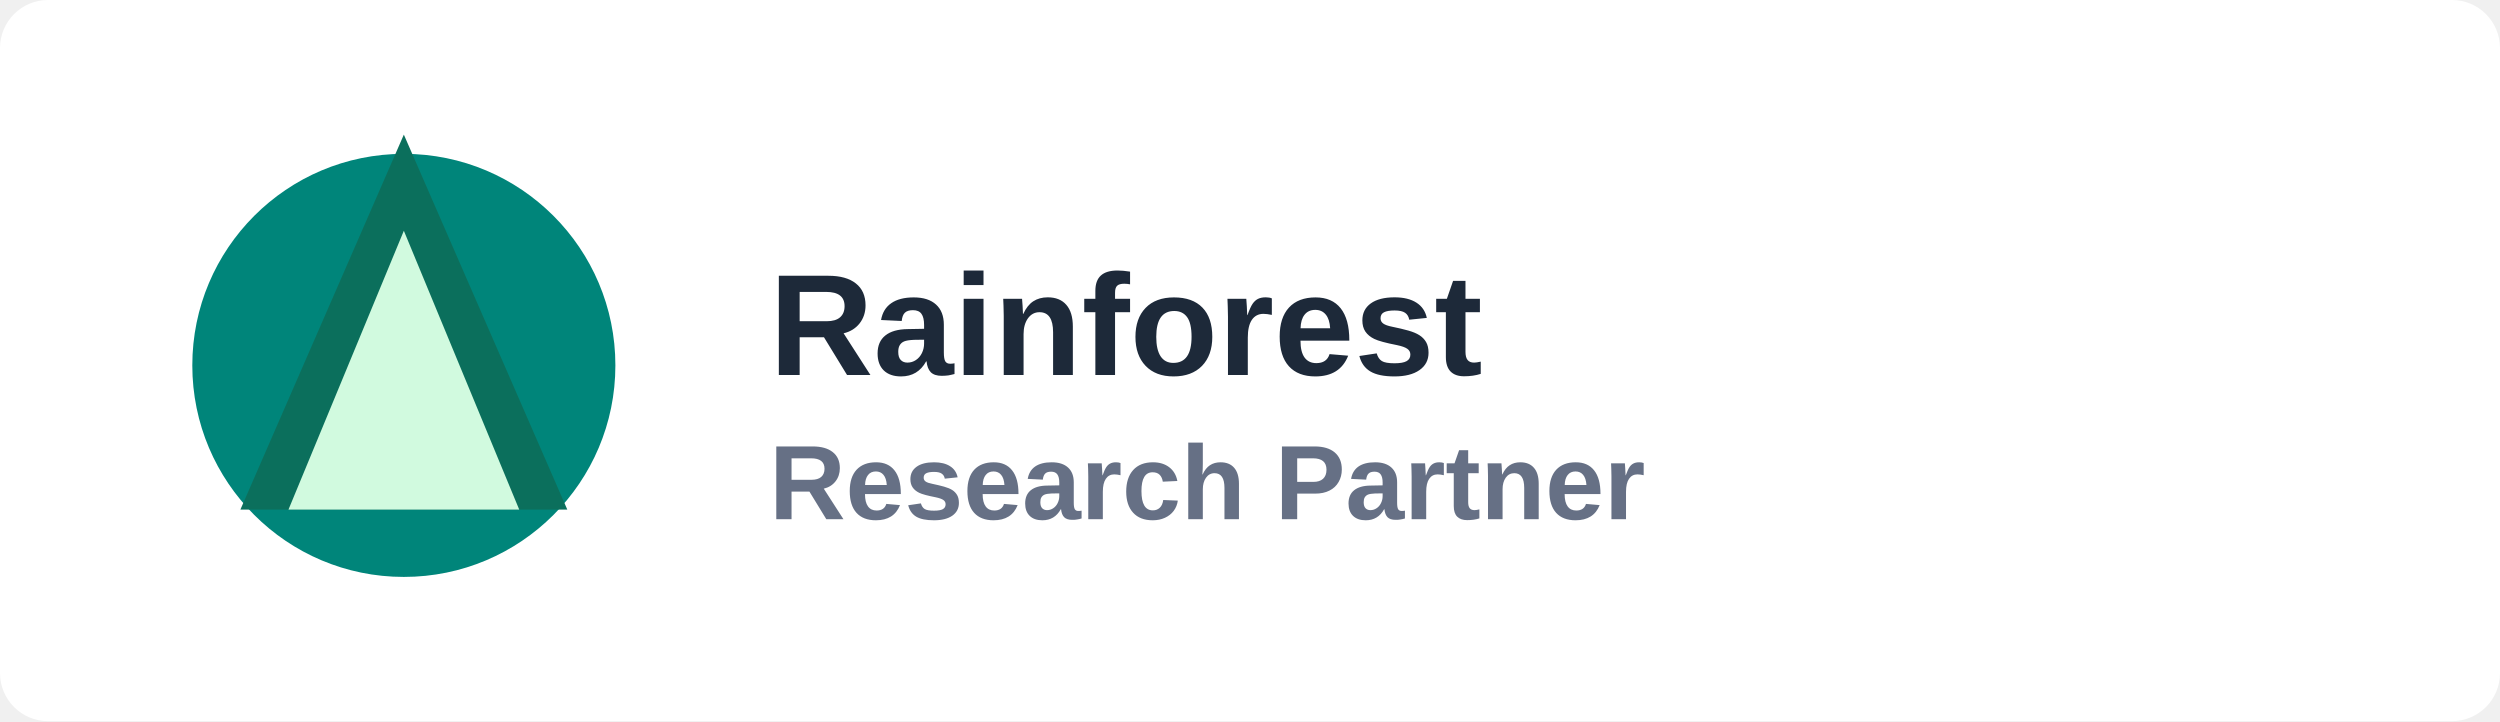
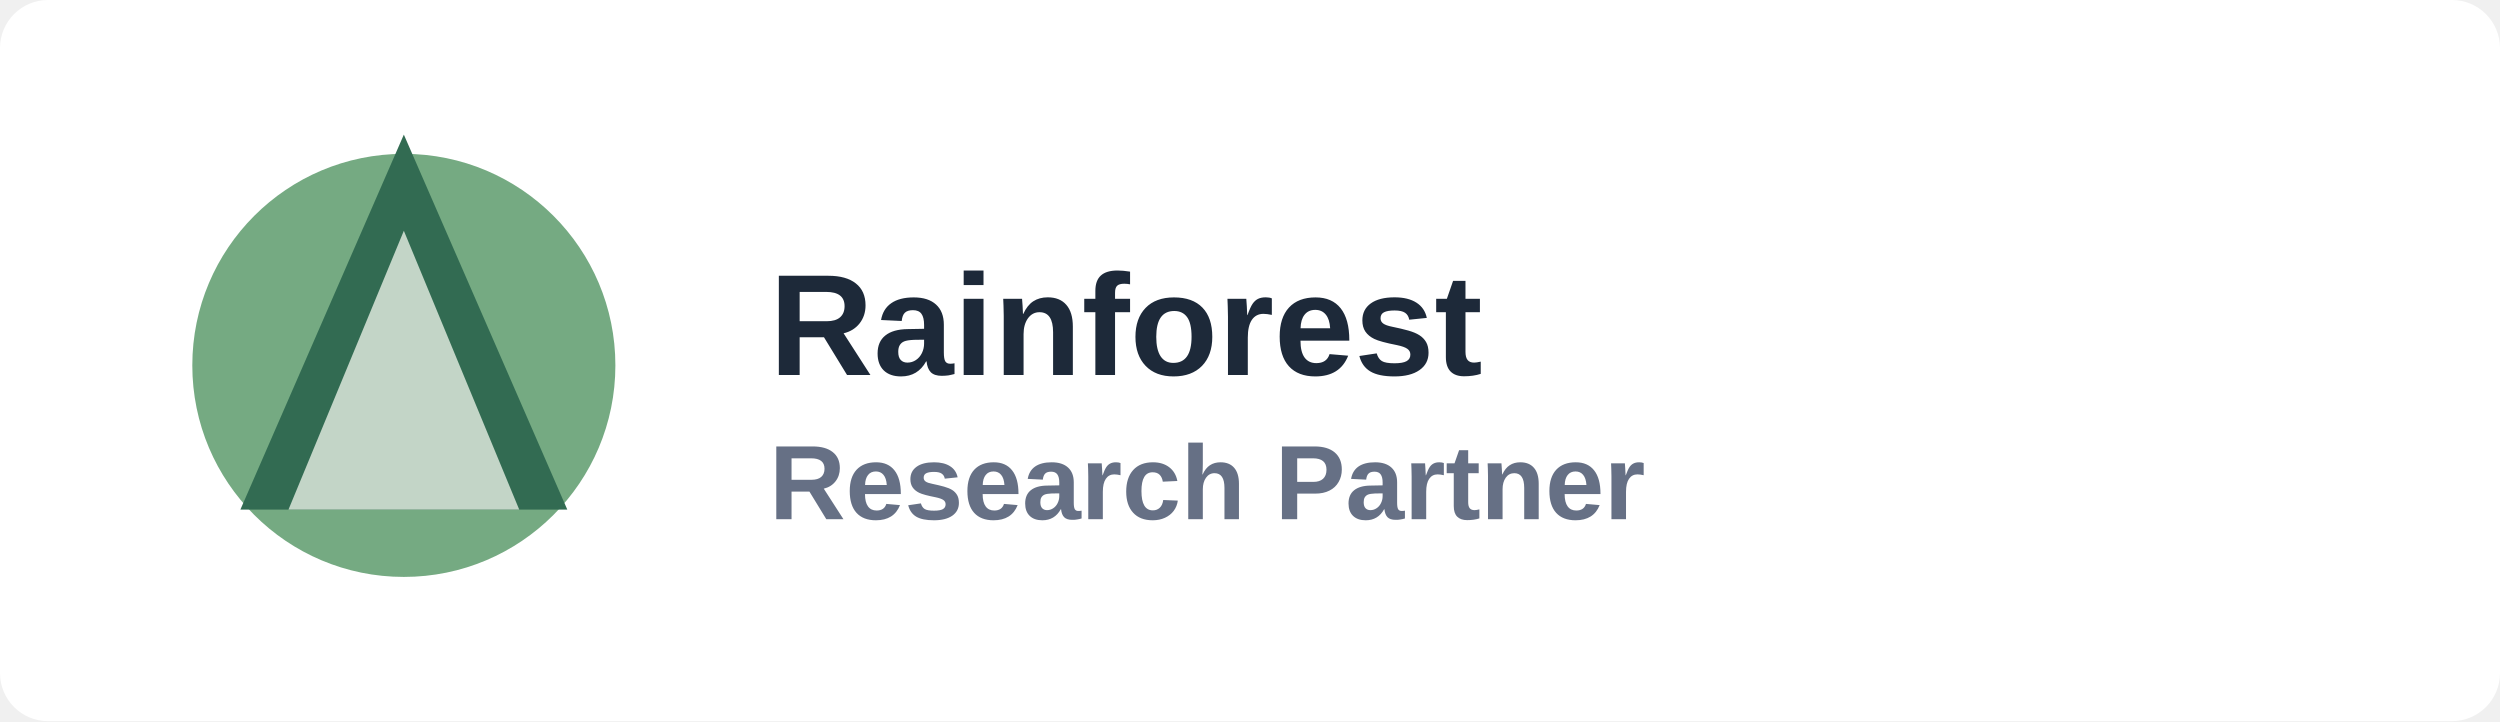
<svg xmlns="http://www.w3.org/2000/svg" viewBox="0 0 520 150" role="img" aria-labelledby="title">
  <rect width="520" height="150" rx="10" fill="#ffffff" />
-   <circle cx="84" cy="76" r="44" fill="#00857A" />
-   <path d="M84 28l34 78H50z" fill="#0B6F5C" />
-   <path d="M84 48l24 58H60z" fill="#D1FADF" />
+   <circle cx="84" cy="76" r="44" fill="#75AA82" />
+   <path d="M84 28l34 78H50z" fill="#326B52" />
+   <path d="M84 48l24 58H60z" fill="#C3D5C7" />
  <text x="160" y="78" fill="#1D2939" font-family="Arial, Helvetica, sans-serif" font-size="30" font-weight="700">Rainforest</text>
  <text x="160" y="108" fill="#667085" font-family="Arial, Helvetica, sans-serif" font-size="22" font-weight="700">Research Partner</text>
</svg>
